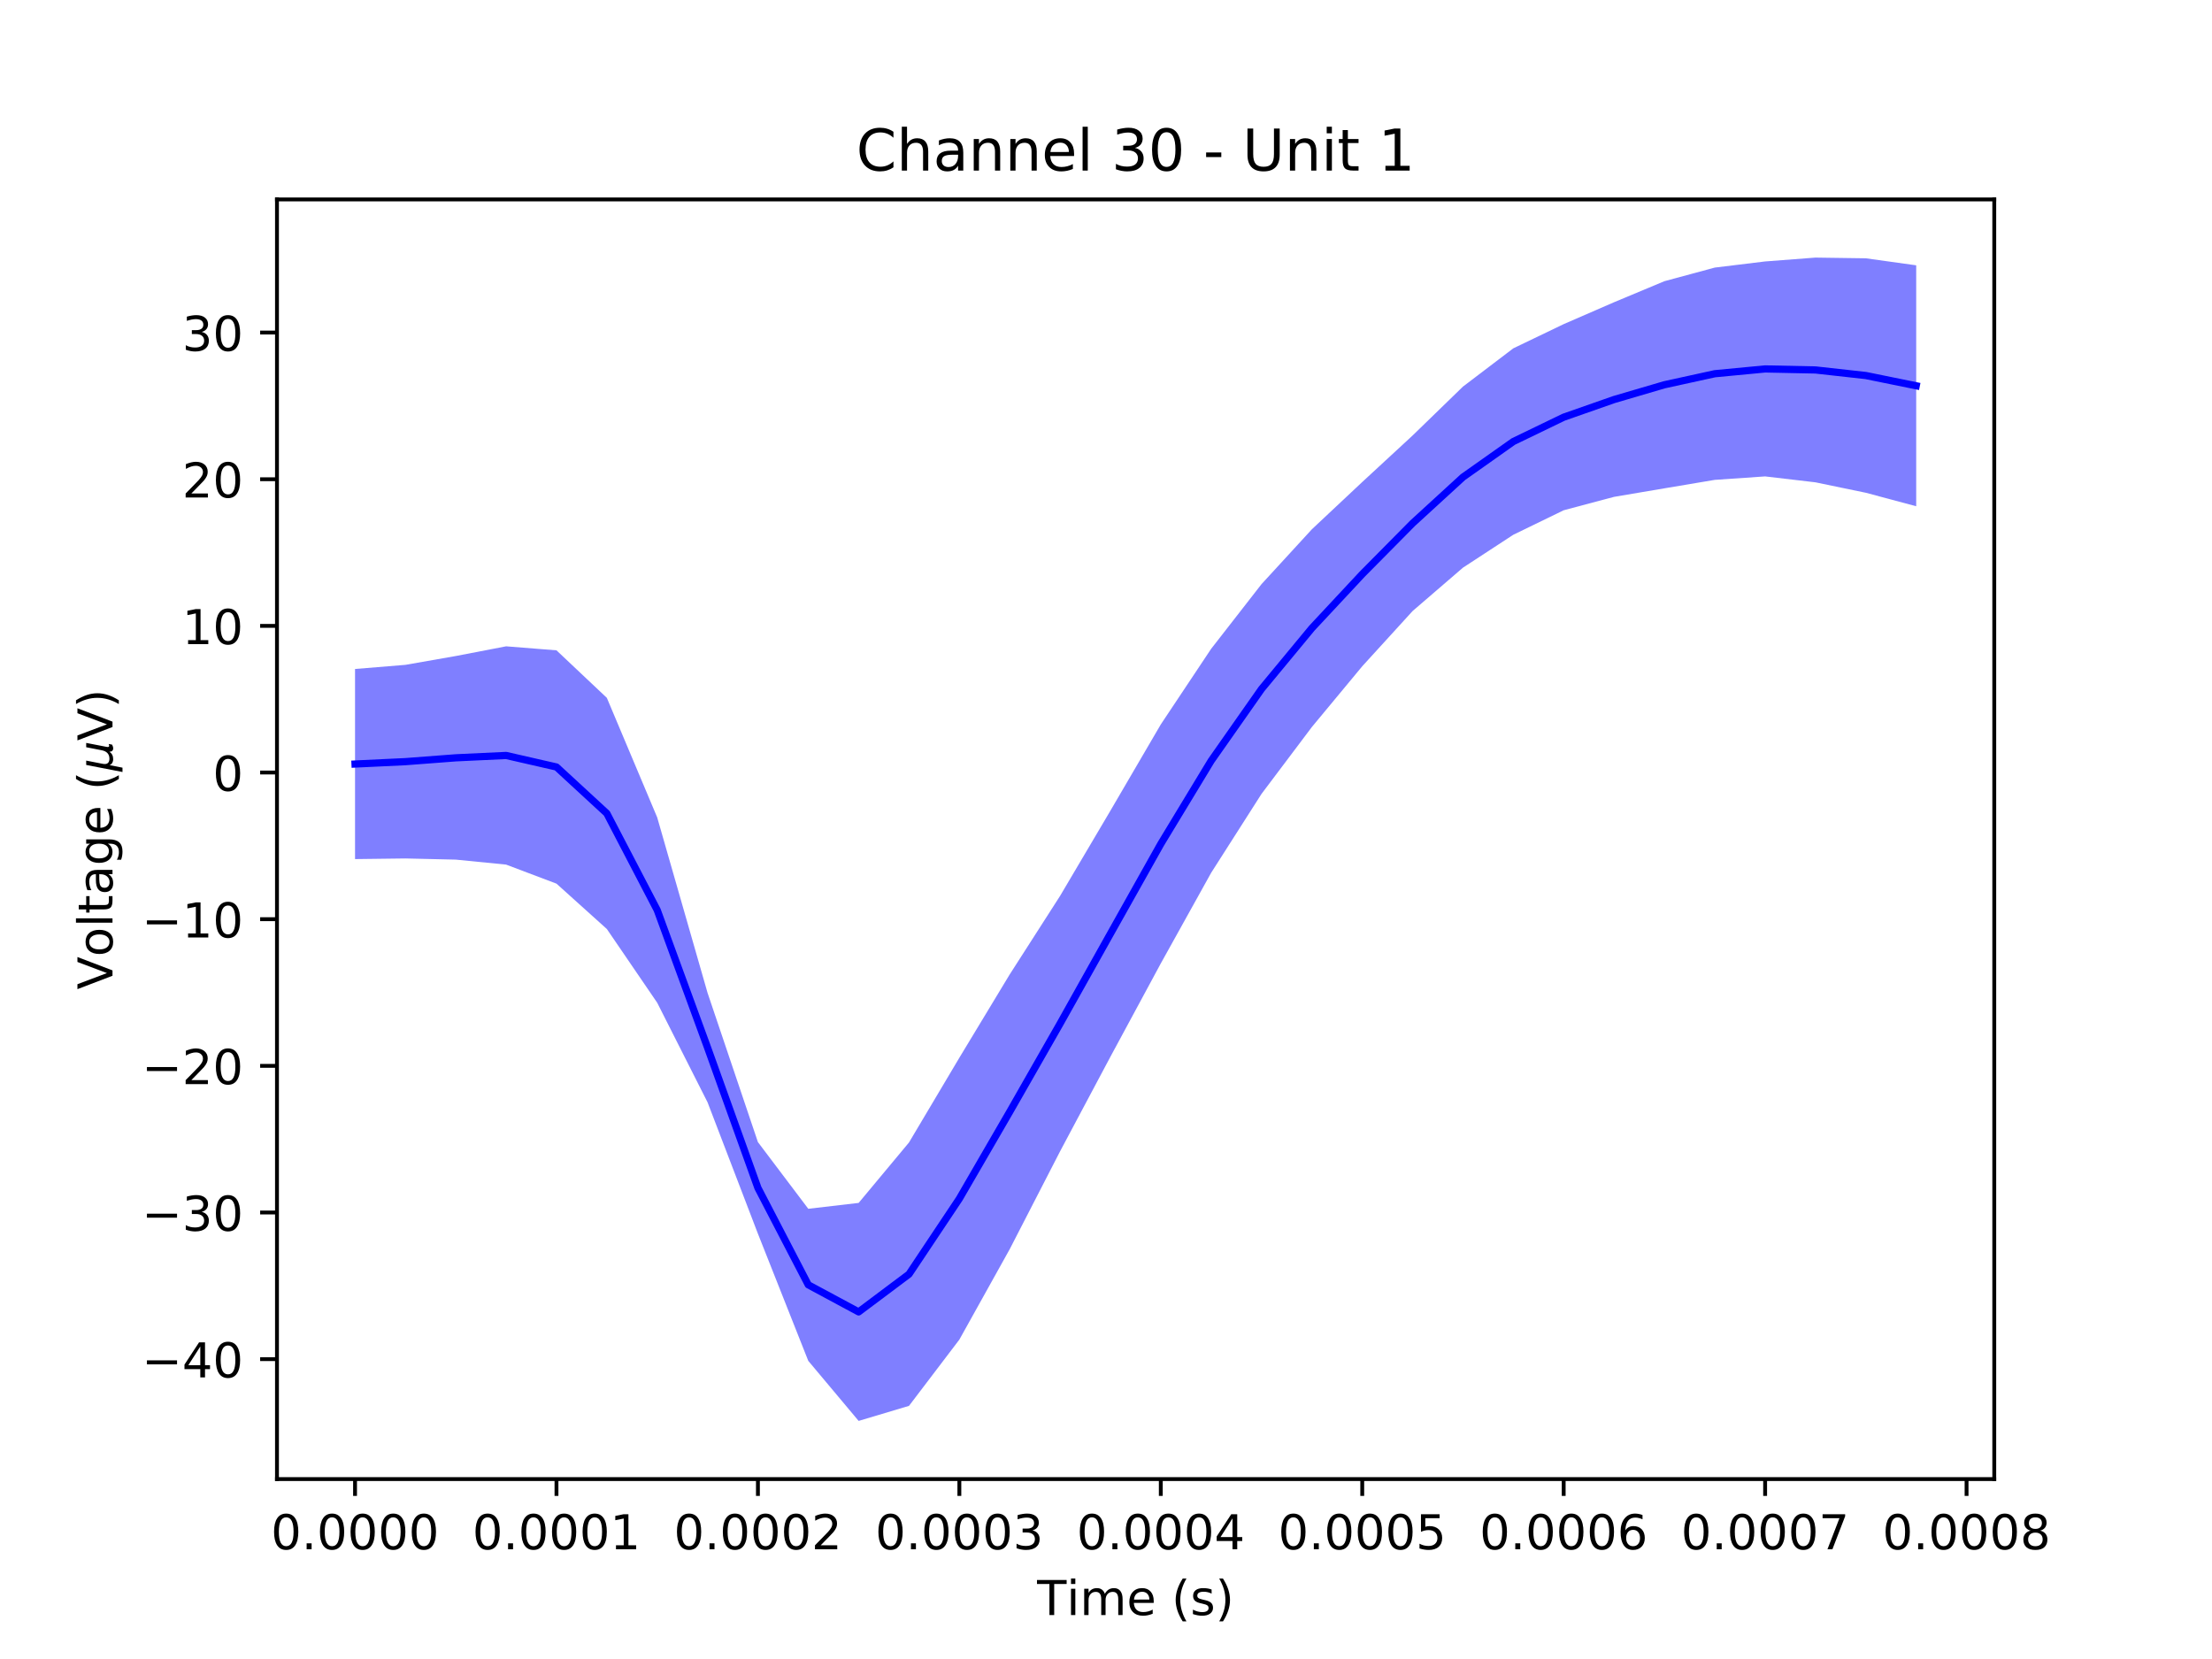
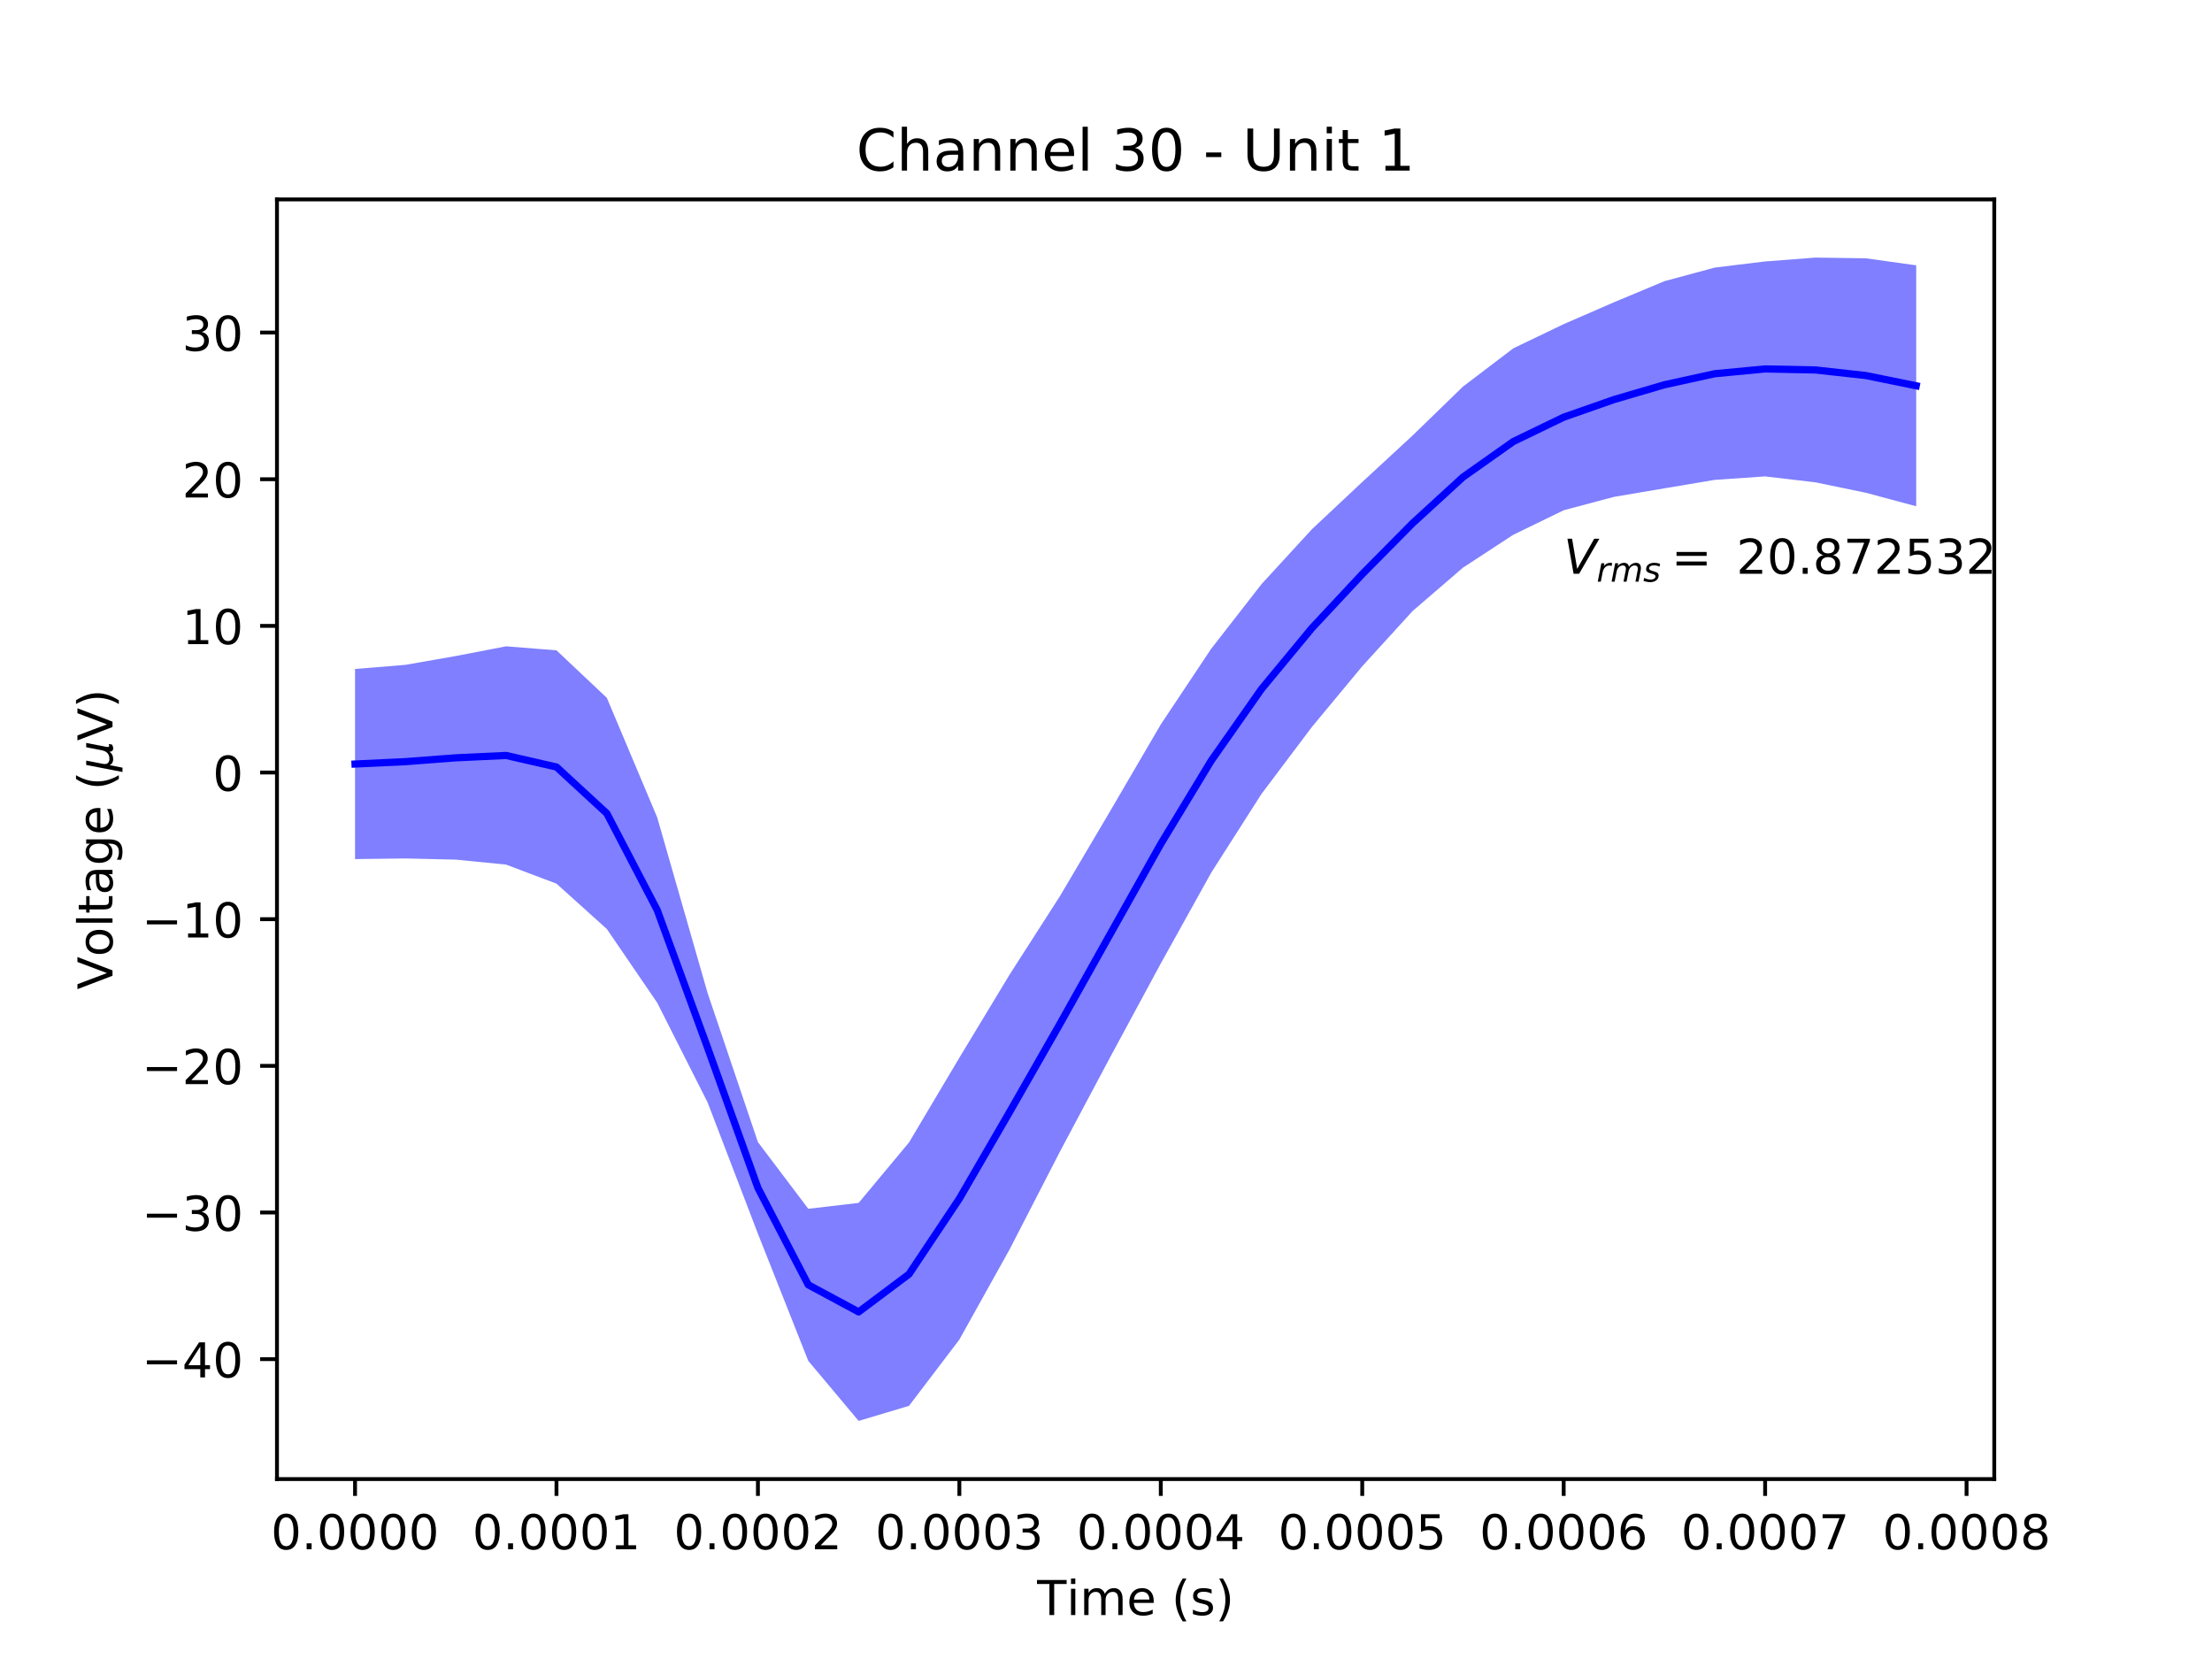
<svg xmlns="http://www.w3.org/2000/svg" xmlns:xlink="http://www.w3.org/1999/xlink" height="345pt" version="1.1" viewBox="0 0 460 345" width="460pt">
  <defs>
    <style type="text/css">
*{stroke-linecap:butt;stroke-linejoin:round;}
  </style>
  </defs>
  <g id="figure_1">
    <g id="patch_1">
      <path d="M 0 345.6  L 460.8 345.6  L 460.8 0  L 0 0  z " style="fill:#ffffff;" />
    </g>
    <g id="axes_1">
      <g id="patch_2">
        <path d="M 57.6 307.584  L 414.72 307.584  L 414.72 41.472  L 57.6 41.472  z " style="fill:#ffffff;" />
      </g>
      <g id="PolyCollection_1">
        <defs>
-           <path d="M 73.833 -206.48  L 73.833 -166.947  L 84.305 -167.078  L 94.778 -166.837  L 105.251 -165.799  L 115.724 -161.839  L 126.196 -152.41  L 136.669 -137.076  L 147.142 -116.366  L 157.615 -89.041  L 168.087 -62.601  L 178.56 -50.112  L 189.033 -53.243  L 199.505 -67.019  L 209.978 -85.827  L 220.451 -106.174  L 230.924 -125.852  L 241.396 -145.249  L 251.869 -164.098  L 262.342 -180.507  L 272.815 -194.418  L 283.287 -207.042  L 293.76 -218.531  L 304.233 -227.551  L 314.705 -234.394  L 325.178 -239.486  L 335.651 -242.275  L 346.124 -244.048  L 356.596 -245.807  L 367.069 -246.527  L 377.542 -245.296  L 388.015 -243.126  L 398.487 -240.321  L 398.487 -290.424  L 398.487 -290.424  L 388.015 -291.884  L 377.542 -292.032  L 367.069 -291.23  L 356.596 -289.954  L 346.124 -287.124  L 335.651 -282.748  L 325.178 -278.195  L 314.705 -273.164  L 304.233 -265.206  L 293.76 -255.037  L 283.287 -245.36  L 272.815 -235.534  L 262.342 -224.128  L 251.869 -210.677  L 241.396 -194.952  L 230.924 -177.024  L 220.451 -159.291  L 209.978 -142.964  L 199.505 -125.637  L 189.033 -108.016  L 178.56 -95.446  L 168.087 -94.225  L 157.615 -108.092  L 147.142 -139.121  L 136.669 -175.616  L 126.196 -200.479  L 115.724 -210.359  L 105.251 -211.193  L 94.778 -209.176  L 84.305 -207.34  L 73.833 -206.48  z " id="m3d890cef36" />
+           <path d="M 73.833 -206.48  L 73.833 -166.947  L 84.305 -167.078  L 94.778 -166.837  L 105.251 -165.799  L 115.724 -161.839  L 126.196 -152.41  L 136.669 -137.076  L 147.142 -116.366  L 157.615 -89.041  L 168.087 -62.601  L 178.56 -50.112  L 189.033 -53.243  L 199.505 -67.019  L 209.978 -85.827  L 220.451 -106.174  L 230.924 -125.852  L 241.396 -145.249  L 251.869 -164.098  L 262.342 -180.507  L 272.815 -194.418  L 283.287 -207.042  L 293.76 -218.531  L 304.233 -227.551  L 314.705 -234.394  L 325.178 -239.486  L 335.651 -242.275  L 346.124 -244.048  L 356.596 -245.807  L 367.069 -246.527  L 377.542 -245.296  L 388.015 -243.126  L 398.487 -240.321  L 398.487 -290.424  L 398.487 -290.424  L 388.015 -291.884  L 377.542 -292.032  L 367.069 -291.23  L 356.596 -289.954  L 346.124 -287.124  L 335.651 -282.748  L 325.178 -278.195  L 314.705 -273.164  L 304.233 -265.206  L 293.76 -255.037  L 283.287 -245.36  L 272.815 -235.534  L 262.342 -224.128  L 251.869 -210.677  L 241.396 -194.952  L 230.924 -177.024  L 220.451 -159.291  L 209.978 -142.964  L 199.505 -125.637  L 189.033 -108.016  L 178.56 -95.446  L 168.087 -94.225  L 157.615 -108.092  L 147.142 -139.121  L 136.669 -175.616  L 126.196 -200.479  L 115.724 -210.359  L 105.251 -211.193  L 94.778 -209.176  L 84.305 -207.34  L 73.833 -206.48  z " id="m28e0685a1e" />
        </defs>
-         <g clip-path="url(#p70a1dbf26e)">
-           <use style="fill:#0000ff;fill-opacity:0.5;" x="0" xlink:href="#m3d890cef36" y="345.6" />
+         <g clip-path="url(#pd5aac4f92d)">
+           <use style="fill:#0000ff;fill-opacity:0.5;" x="0" xlink:href="#m28e0685a1e" y="345.6" />
        </g>
      </g>
      <g id="matplotlib.axis_1">
        <g id="xtick_1">
          <g id="line2d_1">
            <defs>
-               <path d="M 0 0  L 0 3.5  " id="m22927c0a2e" style="stroke:#000000;stroke-width:0.8;" />
-             </defs>
-             <g>
-               <use style="stroke:#000000;stroke-width:0.8;" x="73.833" xlink:href="#m22927c0a2e" y="307.584" />
+               <path d="M 0 0  L 0 3.5  " id="mad2703fbce" style="stroke:#000000;stroke-width:0.8;" />
+             </defs>
+             <g>
+               <use style="stroke:#000000;stroke-width:0.8;" x="73.833" xlink:href="#mad2703fbce" y="307.584" />
            </g>
          </g>
          <g id="text_1">
            <defs>
              <path d="M 31.781 66.406  Q 24.172 66.406 20.328 58.906  Q 16.5 51.422 16.5 36.375  Q 16.5 21.391 20.328 13.891  Q 24.172 6.391 31.781 6.391  Q 39.453 6.391 43.281 13.891  Q 47.125 21.391 47.125 36.375  Q 47.125 51.422 43.281 58.906  Q 39.453 66.406 31.781 66.406  z M 31.781 74.219  Q 44.047 74.219 50.516 64.516  Q 56.984 54.828 56.984 36.375  Q 56.984 17.969 50.516 8.266  Q 44.047 -1.422 31.781 -1.422  Q 19.531 -1.422 13.062 8.266  Q 6.594 17.969 6.594 36.375  Q 6.594 54.828 13.062 64.516  Q 19.531 74.219 31.781 74.219  z " id="DejaVuSans-30" />
              <path d="M 10.688 12.406  L 21 12.406  L 21 0  L 10.688 0  z " id="DejaVuSans-2e" />
            </defs>
            <g transform="translate(56.33742 322.1824)scale(0.1 -0.1)">
              <use xlink:href="#DejaVuSans-30" />
              <use x="63.623" xlink:href="#DejaVuSans-2e" />
              <use x="95.41" xlink:href="#DejaVuSans-30" />
              <use x="159.033" xlink:href="#DejaVuSans-30" />
              <use x="222.656" xlink:href="#DejaVuSans-30" />
              <use x="286.279" xlink:href="#DejaVuSans-30" />
            </g>
          </g>
        </g>
        <g id="xtick_2">
          <g id="line2d_2">
            <g>
-               <use style="stroke:#000000;stroke-width:0.8;" x="115.724" xlink:href="#m22927c0a2e" y="307.584" />
+               <use style="stroke:#000000;stroke-width:0.8;" x="115.724" xlink:href="#mad2703fbce" y="307.584" />
            </g>
          </g>
          <g id="text_2">
            <defs>
              <path d="M 12.406 8.297  L 28.516 8.297  L 28.516 63.922  L 10.984 60.406  L 10.984 69.391  L 28.422 72.906  L 38.281 72.906  L 38.281 8.297  L 54.391 8.297  L 54.391 0  L 12.406 0  z " id="DejaVuSans-31" />
            </defs>
            <g transform="translate(98.22832 322.1824)scale(0.1 -0.1)">
              <use xlink:href="#DejaVuSans-30" />
              <use x="63.623" xlink:href="#DejaVuSans-2e" />
              <use x="95.41" xlink:href="#DejaVuSans-30" />
              <use x="159.033" xlink:href="#DejaVuSans-30" />
              <use x="222.656" xlink:href="#DejaVuSans-30" />
              <use x="286.279" xlink:href="#DejaVuSans-31" />
            </g>
          </g>
        </g>
        <g id="xtick_3">
          <g id="line2d_3">
            <g>
-               <use style="stroke:#000000;stroke-width:0.8;" x="157.615" xlink:href="#m22927c0a2e" y="307.584" />
+               <use style="stroke:#000000;stroke-width:0.8;" x="157.615" xlink:href="#mad2703fbce" y="307.584" />
            </g>
          </g>
          <g id="text_3">
            <defs>
              <path d="M 19.188 8.297  L 53.609 8.297  L 53.609 0  L 7.328 0  L 7.328 8.297  Q 12.938 14.109 22.625 23.891  Q 32.328 33.688 34.812 36.531  Q 39.547 41.844 41.422 45.531  Q 43.312 49.219 43.312 52.781  Q 43.312 58.594 39.234 62.25  Q 35.156 65.922 28.609 65.922  Q 23.969 65.922 18.812 64.312  Q 13.672 62.703 7.812 59.422  L 7.812 69.391  Q 13.766 71.781 18.938 73  Q 24.125 74.219 28.422 74.219  Q 39.75 74.219 46.484 68.547  Q 53.219 62.891 53.219 53.422  Q 53.219 48.922 51.531 44.891  Q 49.859 40.875 45.406 35.406  Q 44.188 33.984 37.641 27.219  Q 31.109 20.453 19.188 8.297  z " id="DejaVuSans-32" />
            </defs>
            <g transform="translate(140.1192 322.1824)scale(0.1 -0.1)">
              <use xlink:href="#DejaVuSans-30" />
              <use x="63.623" xlink:href="#DejaVuSans-2e" />
              <use x="95.41" xlink:href="#DejaVuSans-30" />
              <use x="159.033" xlink:href="#DejaVuSans-30" />
              <use x="222.656" xlink:href="#DejaVuSans-30" />
              <use x="286.279" xlink:href="#DejaVuSans-32" />
            </g>
          </g>
        </g>
        <g id="xtick_4">
          <g id="line2d_4">
            <g>
-               <use style="stroke:#000000;stroke-width:0.8;" x="199.505" xlink:href="#m22927c0a2e" y="307.584" />
+               <use style="stroke:#000000;stroke-width:0.8;" x="199.505" xlink:href="#mad2703fbce" y="307.584" />
            </g>
          </g>
          <g id="text_4">
            <defs>
              <path d="M 40.578 39.312  Q 47.656 37.797 51.625 33  Q 55.609 28.219 55.609 21.188  Q 55.609 10.406 48.188 4.484  Q 40.766 -1.422 27.094 -1.422  Q 22.516 -1.422 17.656 -0.516  Q 12.797 0.391 7.625 2.203  L 7.625 11.719  Q 11.719 9.328 16.594 8.109  Q 21.484 6.891 26.812 6.891  Q 36.078 6.891 40.938 10.547  Q 45.797 14.203 45.797 21.188  Q 45.797 27.641 41.281 31.266  Q 36.766 34.906 28.719 34.906  L 20.219 34.906  L 20.219 43.016  L 29.109 43.016  Q 36.375 43.016 40.234 45.922  Q 44.094 48.828 44.094 54.297  Q 44.094 59.906 40.109 62.906  Q 36.141 65.922 28.719 65.922  Q 24.656 65.922 20.016 65.031  Q 15.375 64.156 9.812 62.312  L 9.812 71.094  Q 15.438 72.656 20.344 73.438  Q 25.25 74.219 29.594 74.219  Q 40.828 74.219 47.359 69.109  Q 53.906 64.016 53.906 55.328  Q 53.906 49.266 50.438 45.094  Q 46.969 40.922 40.578 39.312  z " id="DejaVuSans-33" />
            </defs>
            <g transform="translate(182.0101 322.1824)scale(0.1 -0.1)">
              <use xlink:href="#DejaVuSans-30" />
              <use x="63.623" xlink:href="#DejaVuSans-2e" />
              <use x="95.41" xlink:href="#DejaVuSans-30" />
              <use x="159.033" xlink:href="#DejaVuSans-30" />
              <use x="222.656" xlink:href="#DejaVuSans-30" />
              <use x="286.279" xlink:href="#DejaVuSans-33" />
            </g>
          </g>
        </g>
        <g id="xtick_5">
          <g id="line2d_5">
            <g>
-               <use style="stroke:#000000;stroke-width:0.8;" x="241.396" xlink:href="#m22927c0a2e" y="307.584" />
+               <use style="stroke:#000000;stroke-width:0.8;" x="241.396" xlink:href="#mad2703fbce" y="307.584" />
            </g>
          </g>
          <g id="text_5">
            <defs>
              <path d="M 37.797 64.312  L 12.891 25.391  L 37.797 25.391  z M 35.203 72.906  L 47.609 72.906  L 47.609 25.391  L 58.016 25.391  L 58.016 17.188  L 47.609 17.188  L 47.609 0  L 37.797 0  L 37.797 17.188  L 4.891 17.188  L 4.891 26.703  z " id="DejaVuSans-34" />
            </defs>
            <g transform="translate(223.9011 322.1824)scale(0.1 -0.1)">
              <use xlink:href="#DejaVuSans-30" />
              <use x="63.623" xlink:href="#DejaVuSans-2e" />
              <use x="95.41" xlink:href="#DejaVuSans-30" />
              <use x="159.033" xlink:href="#DejaVuSans-30" />
              <use x="222.656" xlink:href="#DejaVuSans-30" />
              <use x="286.279" xlink:href="#DejaVuSans-34" />
            </g>
          </g>
        </g>
        <g id="xtick_6">
          <g id="line2d_6">
            <g>
-               <use style="stroke:#000000;stroke-width:0.8;" x="283.287" xlink:href="#m22927c0a2e" y="307.584" />
+               <use style="stroke:#000000;stroke-width:0.8;" x="283.287" xlink:href="#mad2703fbce" y="307.584" />
            </g>
          </g>
          <g id="text_6">
            <defs>
              <path d="M 10.797 72.906  L 49.516 72.906  L 49.516 64.594  L 19.828 64.594  L 19.828 46.734  Q 21.969 47.469 24.109 47.828  Q 26.266 48.188 28.422 48.188  Q 40.625 48.188 47.75 41.5  Q 54.891 34.812 54.891 23.391  Q 54.891 11.625 47.562 5.094  Q 40.234 -1.422 26.906 -1.422  Q 22.312 -1.422 17.547 -0.641  Q 12.797 0.141 7.719 1.703  L 7.719 11.625  Q 12.109 9.234 16.797 8.062  Q 21.484 6.891 26.703 6.891  Q 35.156 6.891 40.078 11.328  Q 45.016 15.766 45.016 23.391  Q 45.016 31 40.078 35.438  Q 35.156 39.891 26.703 39.891  Q 22.75 39.891 18.812 39.016  Q 14.891 38.141 10.797 36.281  z " id="DejaVuSans-35" />
            </defs>
            <g transform="translate(265.792 322.1824)scale(0.1 -0.1)">
              <use xlink:href="#DejaVuSans-30" />
              <use x="63.623" xlink:href="#DejaVuSans-2e" />
              <use x="95.41" xlink:href="#DejaVuSans-30" />
              <use x="159.033" xlink:href="#DejaVuSans-30" />
              <use x="222.656" xlink:href="#DejaVuSans-30" />
              <use x="286.279" xlink:href="#DejaVuSans-35" />
            </g>
          </g>
        </g>
        <g id="xtick_7">
          <g id="line2d_7">
            <g>
-               <use style="stroke:#000000;stroke-width:0.8;" x="325.178" xlink:href="#m22927c0a2e" y="307.584" />
+               <use style="stroke:#000000;stroke-width:0.8;" x="325.178" xlink:href="#mad2703fbce" y="307.584" />
            </g>
          </g>
          <g id="text_7">
            <defs>
              <path d="M 33.016 40.375  Q 26.375 40.375 22.484 35.828  Q 18.609 31.297 18.609 23.391  Q 18.609 15.531 22.484 10.953  Q 26.375 6.391 33.016 6.391  Q 39.656 6.391 43.531 10.953  Q 47.406 15.531 47.406 23.391  Q 47.406 31.297 43.531 35.828  Q 39.656 40.375 33.016 40.375  z M 52.594 71.297  L 52.594 62.312  Q 48.875 64.062 45.094 64.984  Q 41.312 65.922 37.594 65.922  Q 27.828 65.922 22.672 59.328  Q 17.531 52.734 16.797 39.406  Q 19.672 43.656 24.016 45.922  Q 28.375 48.188 33.594 48.188  Q 44.578 48.188 50.953 41.516  Q 57.328 34.859 57.328 23.391  Q 57.328 12.156 50.688 5.359  Q 44.047 -1.422 33.016 -1.422  Q 20.359 -1.422 13.672 8.266  Q 6.984 17.969 6.984 36.375  Q 6.984 53.656 15.188 63.938  Q 23.391 74.219 37.203 74.219  Q 40.922 74.219 44.703 73.484  Q 48.484 72.75 52.594 71.297  z " id="DejaVuSans-36" />
            </defs>
            <g transform="translate(307.6829 322.1824)scale(0.1 -0.1)">
              <use xlink:href="#DejaVuSans-30" />
              <use x="63.623" xlink:href="#DejaVuSans-2e" />
              <use x="95.41" xlink:href="#DejaVuSans-30" />
              <use x="159.033" xlink:href="#DejaVuSans-30" />
              <use x="222.656" xlink:href="#DejaVuSans-30" />
              <use x="286.279" xlink:href="#DejaVuSans-36" />
            </g>
          </g>
        </g>
        <g id="xtick_8">
          <g id="line2d_8">
            <g>
-               <use style="stroke:#000000;stroke-width:0.8;" x="367.069" xlink:href="#m22927c0a2e" y="307.584" />
+               <use style="stroke:#000000;stroke-width:0.8;" x="367.069" xlink:href="#mad2703fbce" y="307.584" />
            </g>
          </g>
          <g id="text_8">
            <defs>
              <path d="M 8.203 72.906  L 55.078 72.906  L 55.078 68.703  L 28.609 0  L 18.312 0  L 43.219 64.594  L 8.203 64.594  z " id="DejaVuSans-37" />
            </defs>
            <g transform="translate(349.5738 322.1824)scale(0.1 -0.1)">
              <use xlink:href="#DejaVuSans-30" />
              <use x="63.623" xlink:href="#DejaVuSans-2e" />
              <use x="95.41" xlink:href="#DejaVuSans-30" />
              <use x="159.033" xlink:href="#DejaVuSans-30" />
              <use x="222.656" xlink:href="#DejaVuSans-30" />
              <use x="286.279" xlink:href="#DejaVuSans-37" />
            </g>
          </g>
        </g>
        <g id="xtick_9">
          <g id="line2d_9">
            <g>
-               <use style="stroke:#000000;stroke-width:0.8;" x="408.96" xlink:href="#m22927c0a2e" y="307.584" />
+               <use style="stroke:#000000;stroke-width:0.8;" x="408.96" xlink:href="#mad2703fbce" y="307.584" />
            </g>
          </g>
          <g id="text_9">
            <defs>
              <path d="M 31.781 34.625  Q 24.75 34.625 20.719 30.859  Q 16.703 27.094 16.703 20.516  Q 16.703 13.922 20.719 10.156  Q 24.75 6.391 31.781 6.391  Q 38.812 6.391 42.859 10.172  Q 46.922 13.969 46.922 20.516  Q 46.922 27.094 42.891 30.859  Q 38.875 34.625 31.781 34.625  z M 21.922 38.812  Q 15.578 40.375 12.031 44.719  Q 8.5 49.078 8.5 55.328  Q 8.5 64.062 14.719 69.141  Q 20.953 74.219 31.781 74.219  Q 42.672 74.219 48.875 69.141  Q 55.078 64.062 55.078 55.328  Q 55.078 49.078 51.531 44.719  Q 48 40.375 41.703 38.812  Q 48.828 37.156 52.797 32.312  Q 56.781 27.484 56.781 20.516  Q 56.781 9.906 50.312 4.234  Q 43.844 -1.422 31.781 -1.422  Q 19.734 -1.422 13.25 4.234  Q 6.781 9.906 6.781 20.516  Q 6.781 27.484 10.781 32.312  Q 14.797 37.156 21.922 38.812  z M 18.312 54.391  Q 18.312 48.734 21.844 45.562  Q 25.391 42.391 31.781 42.391  Q 38.141 42.391 41.719 45.562  Q 45.312 48.734 45.312 54.391  Q 45.312 60.062 41.719 63.234  Q 38.141 66.406 31.781 66.406  Q 25.391 66.406 21.844 63.234  Q 18.312 60.062 18.312 54.391  z " id="DejaVuSans-38" />
            </defs>
            <g transform="translate(391.4647 322.1824)scale(0.1 -0.1)">
              <use xlink:href="#DejaVuSans-30" />
              <use x="63.623" xlink:href="#DejaVuSans-2e" />
              <use x="95.41" xlink:href="#DejaVuSans-30" />
              <use x="159.033" xlink:href="#DejaVuSans-30" />
              <use x="222.656" xlink:href="#DejaVuSans-30" />
              <use x="286.279" xlink:href="#DejaVuSans-38" />
            </g>
          </g>
        </g>
        <g id="text_10">
          <defs>
            <path d="M -0.297 72.906  L 61.375 72.906  L 61.375 64.594  L 35.5 64.594  L 35.5 0  L 25.594 0  L 25.594 64.594  L -0.297 64.594  z " id="DejaVuSans-54" />
            <path d="M 9.422 54.688  L 18.406 54.688  L 18.406 0  L 9.422 0  z M 9.422 75.984  L 18.406 75.984  L 18.406 64.594  L 9.422 64.594  z " id="DejaVuSans-69" />
            <path d="M 52 44.188  Q 55.375 50.25 60.062 53.125  Q 64.75 56 71.094 56  Q 79.641 56 84.281 50.016  Q 88.922 44.047 88.922 33.016  L 88.922 0  L 79.891 0  L 79.891 32.719  Q 79.891 40.578 77.094 44.375  Q 74.312 48.188 68.609 48.188  Q 61.625 48.188 57.562 43.547  Q 53.516 38.922 53.516 30.906  L 53.516 0  L 44.484 0  L 44.484 32.719  Q 44.484 40.625 41.703 44.406  Q 38.922 48.188 33.109 48.188  Q 26.219 48.188 22.156 43.531  Q 18.109 38.875 18.109 30.906  L 18.109 0  L 9.078 0  L 9.078 54.688  L 18.109 54.688  L 18.109 46.188  Q 21.188 51.219 25.484 53.609  Q 29.781 56 35.688 56  Q 41.656 56 45.828 52.969  Q 50 49.953 52 44.188  z " id="DejaVuSans-6d" />
            <path d="M 56.203 29.594  L 56.203 25.203  L 14.891 25.203  Q 15.484 15.922 20.484 11.062  Q 25.484 6.203 34.422 6.203  Q 39.594 6.203 44.453 7.469  Q 49.312 8.734 54.109 11.281  L 54.109 2.781  Q 49.266 0.734 44.188 -0.344  Q 39.109 -1.422 33.891 -1.422  Q 20.797 -1.422 13.156 6.188  Q 5.516 13.812 5.516 26.812  Q 5.516 40.234 12.766 48.109  Q 20.016 56 32.328 56  Q 43.359 56 49.781 48.891  Q 56.203 41.797 56.203 29.594  z M 47.219 32.234  Q 47.125 39.594 43.094 43.984  Q 39.062 48.391 32.422 48.391  Q 24.906 48.391 20.391 44.141  Q 15.875 39.891 15.188 32.172  z " id="DejaVuSans-65" />
            <path id="DejaVuSans-20" />
            <path d="M 31 75.875  Q 24.469 64.656 21.281 53.656  Q 18.109 42.672 18.109 31.391  Q 18.109 20.125 21.312 9.062  Q 24.516 -2 31 -13.188  L 23.188 -13.188  Q 15.875 -1.703 12.234 9.375  Q 8.594 20.453 8.594 31.391  Q 8.594 42.281 12.203 53.312  Q 15.828 64.359 23.188 75.875  z " id="DejaVuSans-28" />
            <path d="M 44.281 53.078  L 44.281 44.578  Q 40.484 46.531 36.375 47.5  Q 32.281 48.484 27.875 48.484  Q 21.188 48.484 17.844 46.438  Q 14.5 44.391 14.5 40.281  Q 14.5 37.156 16.891 35.375  Q 19.281 33.594 26.516 31.984  L 29.594 31.297  Q 39.156 29.25 43.188 25.516  Q 47.219 21.781 47.219 15.094  Q 47.219 7.469 41.188 3.016  Q 35.156 -1.422 24.609 -1.422  Q 20.219 -1.422 15.453 -0.562  Q 10.688 0.297 5.422 2  L 5.422 11.281  Q 10.406 8.688 15.234 7.391  Q 20.062 6.109 24.812 6.109  Q 31.156 6.109 34.562 8.281  Q 37.984 10.453 37.984 14.406  Q 37.984 18.062 35.516 20.016  Q 33.062 21.969 24.703 23.781  L 21.578 24.516  Q 13.234 26.266 9.516 29.906  Q 5.812 33.547 5.812 39.891  Q 5.812 47.609 11.281 51.797  Q 16.75 56 26.812 56  Q 31.781 56 36.172 55.266  Q 40.578 54.547 44.281 53.078  z " id="DejaVuSans-73" />
            <path d="M 8.016 75.875  L 15.828 75.875  Q 23.141 64.359 26.781 53.312  Q 30.422 42.281 30.422 31.391  Q 30.422 20.453 26.781 9.375  Q 23.141 -1.703 15.828 -13.188  L 8.016 -13.188  Q 14.5 -2 17.703 9.062  Q 20.906 20.125 20.906 31.391  Q 20.906 42.672 17.703 53.656  Q 14.5 64.656 8.016 75.875  z " id="DejaVuSans-29" />
          </defs>
          <g transform="translate(215.6772 335.8606)scale(0.1 -0.1)">
            <use xlink:href="#DejaVuSans-54" />
            <use x="61.037" xlink:href="#DejaVuSans-69" />
            <use x="88.82" xlink:href="#DejaVuSans-6d" />
            <use x="186.232" xlink:href="#DejaVuSans-65" />
            <use x="247.756" xlink:href="#DejaVuSans-20" />
            <use x="279.543" xlink:href="#DejaVuSans-28" />
            <use x="318.557" xlink:href="#DejaVuSans-73" />
            <use x="370.656" xlink:href="#DejaVuSans-29" />
          </g>
        </g>
      </g>
      <g id="matplotlib.axis_2">
        <g id="ytick_1">
          <g id="line2d_10">
            <defs>
-               <path d="M 0 0  L -3.5 0  " id="m58329bcc04" style="stroke:#000000;stroke-width:0.8;" />
-             </defs>
-             <g>
-               <use style="stroke:#000000;stroke-width:0.8;" x="57.6" xlink:href="#m58329bcc04" y="282.645" />
+               <path d="M 0 0  L -3.5 0  " id="ma3c88b0388" style="stroke:#000000;stroke-width:0.8;" />
+             </defs>
+             <g>
+               <use style="stroke:#000000;stroke-width:0.8;" x="57.6" xlink:href="#ma3c88b0388" y="282.645" />
            </g>
          </g>
          <g id="text_11">
            <defs>
              <path d="M 10.594 35.5  L 73.188 35.5  L 73.188 27.203  L 10.594 27.203  z " id="DejaVuSans-2212" />
            </defs>
            <g transform="translate(29.49531 286.4445)scale(0.1 -0.1)">
              <use xlink:href="#DejaVuSans-2212" />
              <use x="83.789" xlink:href="#DejaVuSans-34" />
              <use x="147.412" xlink:href="#DejaVuSans-30" />
            </g>
          </g>
        </g>
        <g id="ytick_2">
          <g id="line2d_11">
            <g>
-               <use style="stroke:#000000;stroke-width:0.8;" x="57.6" xlink:href="#m58329bcc04" y="252.147" />
+               <use style="stroke:#000000;stroke-width:0.8;" x="57.6" xlink:href="#ma3c88b0388" y="252.147" />
            </g>
          </g>
          <g id="text_12">
            <g transform="translate(29.49531 255.9462)scale(0.1 -0.1)">
              <use xlink:href="#DejaVuSans-2212" />
              <use x="83.789" xlink:href="#DejaVuSans-33" />
              <use x="147.412" xlink:href="#DejaVuSans-30" />
            </g>
          </g>
        </g>
        <g id="ytick_3">
          <g id="line2d_12">
            <g>
-               <use style="stroke:#000000;stroke-width:0.8;" x="57.6" xlink:href="#m58329bcc04" y="221.649" />
+               <use style="stroke:#000000;stroke-width:0.8;" x="57.6" xlink:href="#ma3c88b0388" y="221.649" />
            </g>
          </g>
          <g id="text_13">
            <g transform="translate(29.49531 225.4479)scale(0.1 -0.1)">
              <use xlink:href="#DejaVuSans-2212" />
              <use x="83.789" xlink:href="#DejaVuSans-32" />
              <use x="147.412" xlink:href="#DejaVuSans-30" />
            </g>
          </g>
        </g>
        <g id="ytick_4">
          <g id="line2d_13">
            <g>
-               <use style="stroke:#000000;stroke-width:0.8;" x="57.6" xlink:href="#m58329bcc04" y="191.15" />
+               <use style="stroke:#000000;stroke-width:0.8;" x="57.6" xlink:href="#ma3c88b0388" y="191.15" />
            </g>
          </g>
          <g id="text_14">
            <g transform="translate(29.49531 194.9496)scale(0.1 -0.1)">
              <use xlink:href="#DejaVuSans-2212" />
              <use x="83.789" xlink:href="#DejaVuSans-31" />
              <use x="147.412" xlink:href="#DejaVuSans-30" />
            </g>
          </g>
        </g>
        <g id="ytick_5">
          <g id="line2d_14">
            <g>
-               <use style="stroke:#000000;stroke-width:0.8;" x="57.6" xlink:href="#m58329bcc04" y="160.652" />
+               <use style="stroke:#000000;stroke-width:0.8;" x="57.6" xlink:href="#ma3c88b0388" y="160.652" />
            </g>
          </g>
          <g id="text_15">
            <g transform="translate(44.2375 164.4513)scale(0.1 -0.1)">
              <use xlink:href="#DejaVuSans-30" />
            </g>
          </g>
        </g>
        <g id="ytick_6">
          <g id="line2d_15">
            <g>
-               <use style="stroke:#000000;stroke-width:0.8;" x="57.6" xlink:href="#m58329bcc04" y="130.154" />
+               <use style="stroke:#000000;stroke-width:0.8;" x="57.6" xlink:href="#ma3c88b0388" y="130.154" />
            </g>
          </g>
          <g id="text_16">
            <g transform="translate(37.875 133.953)scale(0.1 -0.1)">
              <use xlink:href="#DejaVuSans-31" />
              <use x="63.623" xlink:href="#DejaVuSans-30" />
            </g>
          </g>
        </g>
        <g id="ytick_7">
          <g id="line2d_16">
            <g>
-               <use style="stroke:#000000;stroke-width:0.8;" x="57.6" xlink:href="#m58329bcc04" y="99.656" />
+               <use style="stroke:#000000;stroke-width:0.8;" x="57.6" xlink:href="#ma3c88b0388" y="99.656" />
            </g>
          </g>
          <g id="text_17">
            <g transform="translate(37.875 103.4548)scale(0.1 -0.1)">
              <use xlink:href="#DejaVuSans-32" />
              <use x="63.623" xlink:href="#DejaVuSans-30" />
            </g>
          </g>
        </g>
        <g id="ytick_8">
          <g id="line2d_17">
            <g>
-               <use style="stroke:#000000;stroke-width:0.8;" x="57.6" xlink:href="#m58329bcc04" y="69.157" />
+               <use style="stroke:#000000;stroke-width:0.8;" x="57.6" xlink:href="#ma3c88b0388" y="69.157" />
            </g>
          </g>
          <g id="text_18">
            <g transform="translate(37.875 72.95647)scale(0.1 -0.1)">
              <use xlink:href="#DejaVuSans-33" />
              <use x="63.623" xlink:href="#DejaVuSans-30" />
            </g>
          </g>
        </g>
        <g id="text_19">
          <defs>
            <path d="M 28.609 0  L 0.781 72.906  L 11.078 72.906  L 34.188 11.531  L 57.328 72.906  L 67.578 72.906  L 39.797 0  z " id="DejaVuSans-56" />
            <path d="M 30.609 48.391  Q 23.391 48.391 19.188 42.75  Q 14.984 37.109 14.984 27.297  Q 14.984 17.484 19.156 11.844  Q 23.344 6.203 30.609 6.203  Q 37.797 6.203 41.984 11.859  Q 46.188 17.531 46.188 27.297  Q 46.188 37.016 41.984 42.703  Q 37.797 48.391 30.609 48.391  z M 30.609 56  Q 42.328 56 49.016 48.375  Q 55.719 40.766 55.719 27.297  Q 55.719 13.875 49.016 6.219  Q 42.328 -1.422 30.609 -1.422  Q 18.844 -1.422 12.172 6.219  Q 5.516 13.875 5.516 27.297  Q 5.516 40.766 12.172 48.375  Q 18.844 56 30.609 56  z " id="DejaVuSans-6f" />
            <path d="M 9.422 75.984  L 18.406 75.984  L 18.406 0  L 9.422 0  z " id="DejaVuSans-6c" />
            <path d="M 18.312 70.219  L 18.312 54.688  L 36.812 54.688  L 36.812 47.703  L 18.312 47.703  L 18.312 18.016  Q 18.312 11.328 20.141 9.422  Q 21.969 7.516 27.594 7.516  L 36.812 7.516  L 36.812 0  L 27.594 0  Q 17.188 0 13.234 3.875  Q 9.281 7.766 9.281 18.016  L 9.281 47.703  L 2.688 47.703  L 2.688 54.688  L 9.281 54.688  L 9.281 70.219  z " id="DejaVuSans-74" />
            <path d="M 34.281 27.484  Q 23.391 27.484 19.188 25  Q 14.984 22.516 14.984 16.5  Q 14.984 11.719 18.141 8.906  Q 21.297 6.109 26.703 6.109  Q 34.188 6.109 38.703 11.406  Q 43.219 16.703 43.219 25.484  L 43.219 27.484  z M 52.203 31.203  L 52.203 0  L 43.219 0  L 43.219 8.297  Q 40.141 3.328 35.547 0.953  Q 30.953 -1.422 24.312 -1.422  Q 15.922 -1.422 10.953 3.297  Q 6 8.016 6 15.922  Q 6 25.141 12.172 29.828  Q 18.359 34.516 30.609 34.516  L 43.219 34.516  L 43.219 35.406  Q 43.219 41.609 39.141 45  Q 35.062 48.391 27.688 48.391  Q 23 48.391 18.547 47.266  Q 14.109 46.141 10.016 43.891  L 10.016 52.203  Q 14.938 54.109 19.578 55.047  Q 24.219 56 28.609 56  Q 40.484 56 46.344 49.844  Q 52.203 43.703 52.203 31.203  z " id="DejaVuSans-61" />
            <path d="M 45.406 27.984  Q 45.406 37.75 41.375 43.109  Q 37.359 48.484 30.078 48.484  Q 22.859 48.484 18.828 43.109  Q 14.797 37.75 14.797 27.984  Q 14.797 18.266 18.828 12.891  Q 22.859 7.516 30.078 7.516  Q 37.359 7.516 41.375 12.891  Q 45.406 18.266 45.406 27.984  z M 54.391 6.781  Q 54.391 -7.172 48.188 -13.984  Q 42 -20.797 29.203 -20.797  Q 24.469 -20.797 20.266 -20.094  Q 16.062 -19.391 12.109 -17.922  L 12.109 -9.188  Q 16.062 -11.328 19.922 -12.344  Q 23.781 -13.375 27.781 -13.375  Q 36.625 -13.375 41.016 -8.766  Q 45.406 -4.156 45.406 5.172  L 45.406 9.625  Q 42.625 4.781 38.281 2.391  Q 33.938 0 27.875 0  Q 17.828 0 11.672 7.656  Q 5.516 15.328 5.516 27.984  Q 5.516 40.672 11.672 48.328  Q 17.828 56 27.875 56  Q 33.938 56 38.281 53.609  Q 42.625 51.219 45.406 46.391  L 45.406 54.688  L 54.391 54.688  z " id="DejaVuSans-67" />
            <path d="M -1.312 -20.797  L 13.375 54.688  L 22.406 54.688  L 15.766 20.656  Q 15.578 19.625 15.422 18.359  Q 15.281 17.094 15.281 15.828  Q 15.281 11.281 18.141 8.828  Q 21 6.391 26.312 6.391  Q 33.547 6.391 37.984 10.484  Q 42.438 14.594 44 22.797  L 50.203 54.688  L 59.188 54.688  L 51.031 12.641  Q 50.828 11.719 50.75 11.031  Q 50.688 10.359 50.688 9.812  Q 50.688 8.297 51.297 7.594  Q 51.906 6.891 53.219 6.891  Q 53.719 6.891 54.562 7.125  Q 55.422 7.375 56.984 8.016  L 55.609 0.781  Q 53.469 -0.297 51.516 -0.859  Q 49.562 -1.422 47.703 -1.422  Q 44.484 -1.422 42.656 0.625  Q 40.828 2.688 40.828 6.297  Q 38.094 2.391 34.297 0.484  Q 30.516 -1.422 25.391 -1.422  Q 20.844 -1.422 17.453 0.672  Q 14.062 2.781 12.984 6.203  L 7.719 -20.797  z " id="DejaVuSans-Oblique-3bc" />
          </defs>
          <g transform="translate(23.39531 205.778)rotate(-90)scale(0.1 -0.1)">
            <use transform="translate(0 0.015625)" xlink:href="#DejaVuSans-56" />
            <use transform="translate(68.4082 0.015625)" xlink:href="#DejaVuSans-6f" />
            <use transform="translate(129.5898 0.015625)" xlink:href="#DejaVuSans-6c" />
            <use transform="translate(157.373 0.015625)" xlink:href="#DejaVuSans-74" />
            <use transform="translate(196.582 0.015625)" xlink:href="#DejaVuSans-61" />
            <use transform="translate(257.8613 0.015625)" xlink:href="#DejaVuSans-67" />
            <use transform="translate(321.3379 0.015625)" xlink:href="#DejaVuSans-65" />
            <use transform="translate(382.8613 0.015625)" xlink:href="#DejaVuSans-20" />
            <use transform="translate(414.6484 0.015625)" xlink:href="#DejaVuSans-28" />
            <use transform="translate(453.6621 0.015625)" xlink:href="#DejaVuSans-Oblique-3bc" />
            <use transform="translate(517.2852 0.015625)" xlink:href="#DejaVuSans-56" />
            <use transform="translate(585.6934 0.015625)" xlink:href="#DejaVuSans-29" />
          </g>
        </g>
      </g>
      <g id="line2d_18">
-         <path clip-path="url(#p70a1dbf26e)" d="M 73.833 158.886  L 84.305 158.391  L 94.778 157.594  L 105.251 157.104  L 115.724 159.501  L 126.196 169.155  L 136.669 189.254  L 147.142 217.857  L 157.615 247.034  L 168.087 267.187  L 178.56 272.821  L 189.033 264.971  L 199.505 249.272  L 209.978 231.205  L 220.451 212.868  L 230.924 194.162  L 241.396 175.5  L 251.869 158.212  L 262.342 143.282  L 272.815 130.624  L 283.287 119.399  L 293.76 108.816  L 304.233 99.221  L 314.705 91.821  L 325.178 86.76  L 335.651 83.088  L 346.124 80.014  L 356.596 77.72  L 367.069 76.722  L 377.542 76.936  L 388.015 78.095  L 398.487 80.227  " style="fill:none;stroke:#0000ff;stroke-linecap:square;stroke-width:1.5;" />
+         <path clip-path="url(#pd5aac4f92d)" d="M 73.833 158.886  L 84.305 158.391  L 94.778 157.594  L 105.251 157.104  L 115.724 159.501  L 126.196 169.155  L 136.669 189.254  L 147.142 217.857  L 157.615 247.034  L 168.087 267.187  L 178.56 272.821  L 189.033 264.971  L 199.505 249.272  L 209.978 231.205  L 220.451 212.868  L 230.924 194.162  L 241.396 175.5  L 251.869 158.212  L 262.342 143.282  L 272.815 130.624  L 283.287 119.399  L 293.76 108.816  L 304.233 99.221  L 314.705 91.821  L 325.178 86.76  L 335.651 83.088  L 346.124 80.014  L 356.596 77.72  L 367.069 76.722  L 377.542 76.936  L 388.015 78.095  L 398.487 80.227  " style="fill:none;stroke:#0000ff;stroke-linecap:square;stroke-width:1.5;" />
      </g>
      <g id="patch_3">
        <path d="M 57.6 307.584  L 57.6 41.472  " style="fill:none;stroke:#000000;stroke-linecap:square;stroke-linejoin:miter;stroke-width:0.8;" />
      </g>
      <g id="patch_4">
        <path d="M 414.72 307.584  L 414.72 41.472  " style="fill:none;stroke:#000000;stroke-linecap:square;stroke-linejoin:miter;stroke-width:0.8;" />
      </g>
      <g id="patch_5">
        <path d="M 57.6 307.584  L 414.72 307.584  " style="fill:none;stroke:#000000;stroke-linecap:square;stroke-linejoin:miter;stroke-width:0.8;" />
      </g>
      <g id="patch_6">
        <path d="M 57.6 41.472  L 414.72 41.472  " style="fill:none;stroke:#000000;stroke-linecap:square;stroke-linejoin:miter;stroke-width:0.8;" />
      </g>
      <g id="text_20">
+         <defs>
+           <path d="M 20.609 0  L 7.812 72.906  L 17.484 72.906  L 28.078 10.203  L 63.484 72.906  L 74.219 72.906  L 32.078 0  z " id="DejaVuSans-Oblique-56" />
+           <path d="M 44.578 46.391  Q 43.219 47.125 41.453 47.516  Q 39.703 47.906 37.703 47.906  Q 30.516 47.906 25.141 42.453  Q 19.781 37.016 18.016 27.875  L 12.5 0  L 3.516 0  L 14.203 54.688  L 23.188 54.688  L 21.484 46.188  Q 25.047 50.922 30 53.453  Q 34.969 56 40.578 56  Q 42.047 56 43.453 55.828  Q 44.875 55.672 46.297 55.281  z " id="DejaVuSans-Oblique-72" />
+           <path d="M 89.797 33.016  L 83.406 0  L 74.422 0  L 80.719 32.719  Q 81.109 34.812 81.297 36.328  Q 81.5 37.844 81.5 38.922  Q 81.5 43.312 79.047 45.75  Q 76.609 48.188 72.219 48.188  Q 65.672 48.188 60.547 43.281  Q 55.422 38.375 53.906 30.516  L 47.906 0  L 38.922 0  L 45.312 32.719  Q 45.703 34.516 45.891 36.047  Q 46.094 37.594 46.094 38.812  Q 46.094 43.266 43.656 45.719  Q 41.219 48.188 36.922 48.188  Q 30.281 48.188 25.141 43.281  Q 20.016 38.375 18.5 30.516  L 12.5 0  L 3.516 0  L 14.203 54.688  L 23.188 54.688  L 21.484 46.188  Q 25.141 50.984 30.047 53.484  Q 34.969 56 40.578 56  Q 46.531 56 50.359 52.875  Q 54.203 49.75 54.984 44.188  Q 59.078 49.953 64.469 52.969  Q 69.875 56 75.875 56  Q 82.906 56 86.734 51.953  Q 90.578 47.906 90.578 40.484  Q 90.578 38.875 90.375 36.938  Q 90.188 35.016 89.797 33.016  z " id="DejaVuSans-Oblique-6d" />
+           <path d="M 50 53.078  L 48.297 44.578  Q 44.734 46.531 40.766 47.5  Q 36.812 48.484 32.625 48.484  Q 25.531 48.484 21.453 46.062  Q 17.391 43.656 17.391 39.5  Q 17.391 34.672 26.859 32.078  Q 27.594 31.891 27.938 31.781  L 30.812 30.906  Q 39.797 28.422 42.797 25.688  Q 45.797 22.953 45.797 18.219  Q 45.797 9.516 38.891 4.047  Q 31.984 -1.422 20.797 -1.422  Q 16.453 -1.422 11.672 -0.578  Q 6.891 0.25 1.125 2  L 2.875 11.281  Q 7.812 8.734 12.594 7.422  Q 17.391 6.109 21.781 6.109  Q 28.375 6.109 32.5 8.938  Q 36.625 11.766 36.625 16.109  Q 36.625 20.797 25.781 23.688  L 24.859 23.922  L 21.781 24.703  Q 14.938 26.516 11.766 29.469  Q 8.594 32.422 8.594 37.016  Q 8.594 45.75 15.156 50.875  Q 21.734 56 33.016 56  Q 37.453 56 41.672 55.266  Q 45.906 54.547 50 53.078  z " id="DejaVuSans-Oblique-73" />
+           <path d="M 10.594 45.406  L 73.188 45.406  L 73.188 37.203  L 10.594 37.203  z M 10.594 25.484  L 73.188 25.484  L 73.188 17.188  L 10.594 17.188  z " id="DejaVuSans-3d" />
+         </defs>
+         <g transform="translate(325.1782 119.3989)scale(0.1 -0.1)">
+           <use transform="translate(0 0.78125)" xlink:href="#DejaVuSans-Oblique-56" />
+           <use transform="translate(68.4082 -15.625)scale(0.7)" xlink:href="#DejaVuSans-Oblique-72" />
+           <use transform="translate(97.1875 -15.625)scale(0.7)" xlink:href="#DejaVuSans-Oblique-6d" />
+           <use transform="translate(165.376 -15.625)scale(0.7)" xlink:href="#DejaVuSans-Oblique-73" />
+           <use transform="translate(224.0625 0.78125)" xlink:href="#DejaVuSans-3d" />
+           <use transform="translate(327.334 0.78125)" xlink:href="#DejaVuSans-20" />
+           <use transform="translate(359.1211 0.78125)" xlink:href="#DejaVuSans-32" />
+           <use transform="translate(422.7441 0.78125)" xlink:href="#DejaVuSans-30" />
+           <use transform="translate(486.3672 0.78125)" xlink:href="#DejaVuSans-2e" />
+           <use transform="translate(518.123 0.78125)" xlink:href="#DejaVuSans-38" />
+           <use transform="translate(581.7461 0.78125)" xlink:href="#DejaVuSans-37" />
+           <use transform="translate(645.3691 0.78125)" xlink:href="#DejaVuSans-32" />
+           <use transform="translate(708.9922 0.78125)" xlink:href="#DejaVuSans-35" />
+           <use transform="translate(772.6152 0.78125)" xlink:href="#DejaVuSans-33" />
+           <use transform="translate(836.2383 0.78125)" xlink:href="#DejaVuSans-32" />
+         </g>
+       </g>
+       <g id="text_21">
        <defs>
          <path d="M 64.406 67.281  L 64.406 56.891  Q 59.422 61.531 53.781 63.812  Q 48.141 66.109 41.797 66.109  Q 29.297 66.109 22.656 58.469  Q 16.016 50.828 16.016 36.375  Q 16.016 21.969 22.656 14.328  Q 29.297 6.688 41.797 6.688  Q 48.141 6.688 53.781 8.984  Q 59.422 11.281 64.406 15.922  L 64.406 5.609  Q 59.234 2.094 53.438 0.328  Q 47.656 -1.422 41.219 -1.422  Q 24.656 -1.422 15.125 8.703  Q 5.609 18.844 5.609 36.375  Q 5.609 53.953 15.125 64.078  Q 24.656 74.219 41.219 74.219  Q 47.75 74.219 53.531 72.484  Q 59.328 70.75 64.406 67.281  z " id="DejaVuSans-43" />
          <path d="M 54.891 33.016  L 54.891 0  L 45.906 0  L 45.906 32.719  Q 45.906 40.484 42.875 44.328  Q 39.844 48.188 33.797 48.188  Q 26.516 48.188 22.312 43.547  Q 18.109 38.922 18.109 30.906  L 18.109 0  L 9.078 0  L 9.078 75.984  L 18.109 75.984  L 18.109 46.188  Q 21.344 51.125 25.703 53.562  Q 30.078 56 35.797 56  Q 45.219 56 50.047 50.172  Q 54.891 44.344 54.891 33.016  z " id="DejaVuSans-68" />
          <path d="M 54.891 33.016  L 54.891 0  L 45.906 0  L 45.906 32.719  Q 45.906 40.484 42.875 44.328  Q 39.844 48.188 33.797 48.188  Q 26.516 48.188 22.312 43.547  Q 18.109 38.922 18.109 30.906  L 18.109 0  L 9.078 0  L 9.078 54.688  L 18.109 54.688  L 18.109 46.188  Q 21.344 51.125 25.703 53.562  Q 30.078 56 35.797 56  Q 45.219 56 50.047 50.172  Q 54.891 44.344 54.891 33.016  z " id="DejaVuSans-6e" />
          <path d="M 4.891 31.391  L 31.203 31.391  L 31.203 23.391  L 4.891 23.391  z " id="DejaVuSans-2d" />
          <path d="M 8.688 72.906  L 18.609 72.906  L 18.609 28.609  Q 18.609 16.891 22.844 11.734  Q 27.094 6.594 36.625 6.594  Q 46.094 6.594 50.344 11.734  Q 54.594 16.891 54.594 28.609  L 54.594 72.906  L 64.5 72.906  L 64.5 27.391  Q 64.5 13.141 57.438 5.859  Q 50.391 -1.422 36.625 -1.422  Q 22.797 -1.422 15.734 5.859  Q 8.688 13.141 8.688 27.391  z " id="DejaVuSans-55" />
        </defs>
        <g transform="translate(178.0697 35.472)scale(0.12 -0.12)">
          <use xlink:href="#DejaVuSans-43" />
          <use x="69.824" xlink:href="#DejaVuSans-68" />
          <use x="133.203" xlink:href="#DejaVuSans-61" />
          <use x="194.482" xlink:href="#DejaVuSans-6e" />
          <use x="257.861" xlink:href="#DejaVuSans-6e" />
          <use x="321.24" xlink:href="#DejaVuSans-65" />
          <use x="382.764" xlink:href="#DejaVuSans-6c" />
          <use x="410.547" xlink:href="#DejaVuSans-20" />
          <use x="442.334" xlink:href="#DejaVuSans-33" />
          <use x="505.957" xlink:href="#DejaVuSans-30" />
          <use x="569.58" xlink:href="#DejaVuSans-20" />
          <use x="601.367" xlink:href="#DejaVuSans-2d" />
          <use x="637.451" xlink:href="#DejaVuSans-20" />
          <use x="669.238" xlink:href="#DejaVuSans-55" />
          <use x="742.432" xlink:href="#DejaVuSans-6e" />
          <use x="805.811" xlink:href="#DejaVuSans-69" />
          <use x="833.594" xlink:href="#DejaVuSans-74" />
          <use x="872.803" xlink:href="#DejaVuSans-20" />
          <use x="904.59" xlink:href="#DejaVuSans-31" />
        </g>
      </g>
    </g>
  </g>
  <defs>
-     <clipPath id="p70a1dbf26e">
+     <clipPath id="pd5aac4f92d">
      <rect height="266.112" width="357.12" x="57.6" y="41.472" />
    </clipPath>
  </defs>
</svg>
